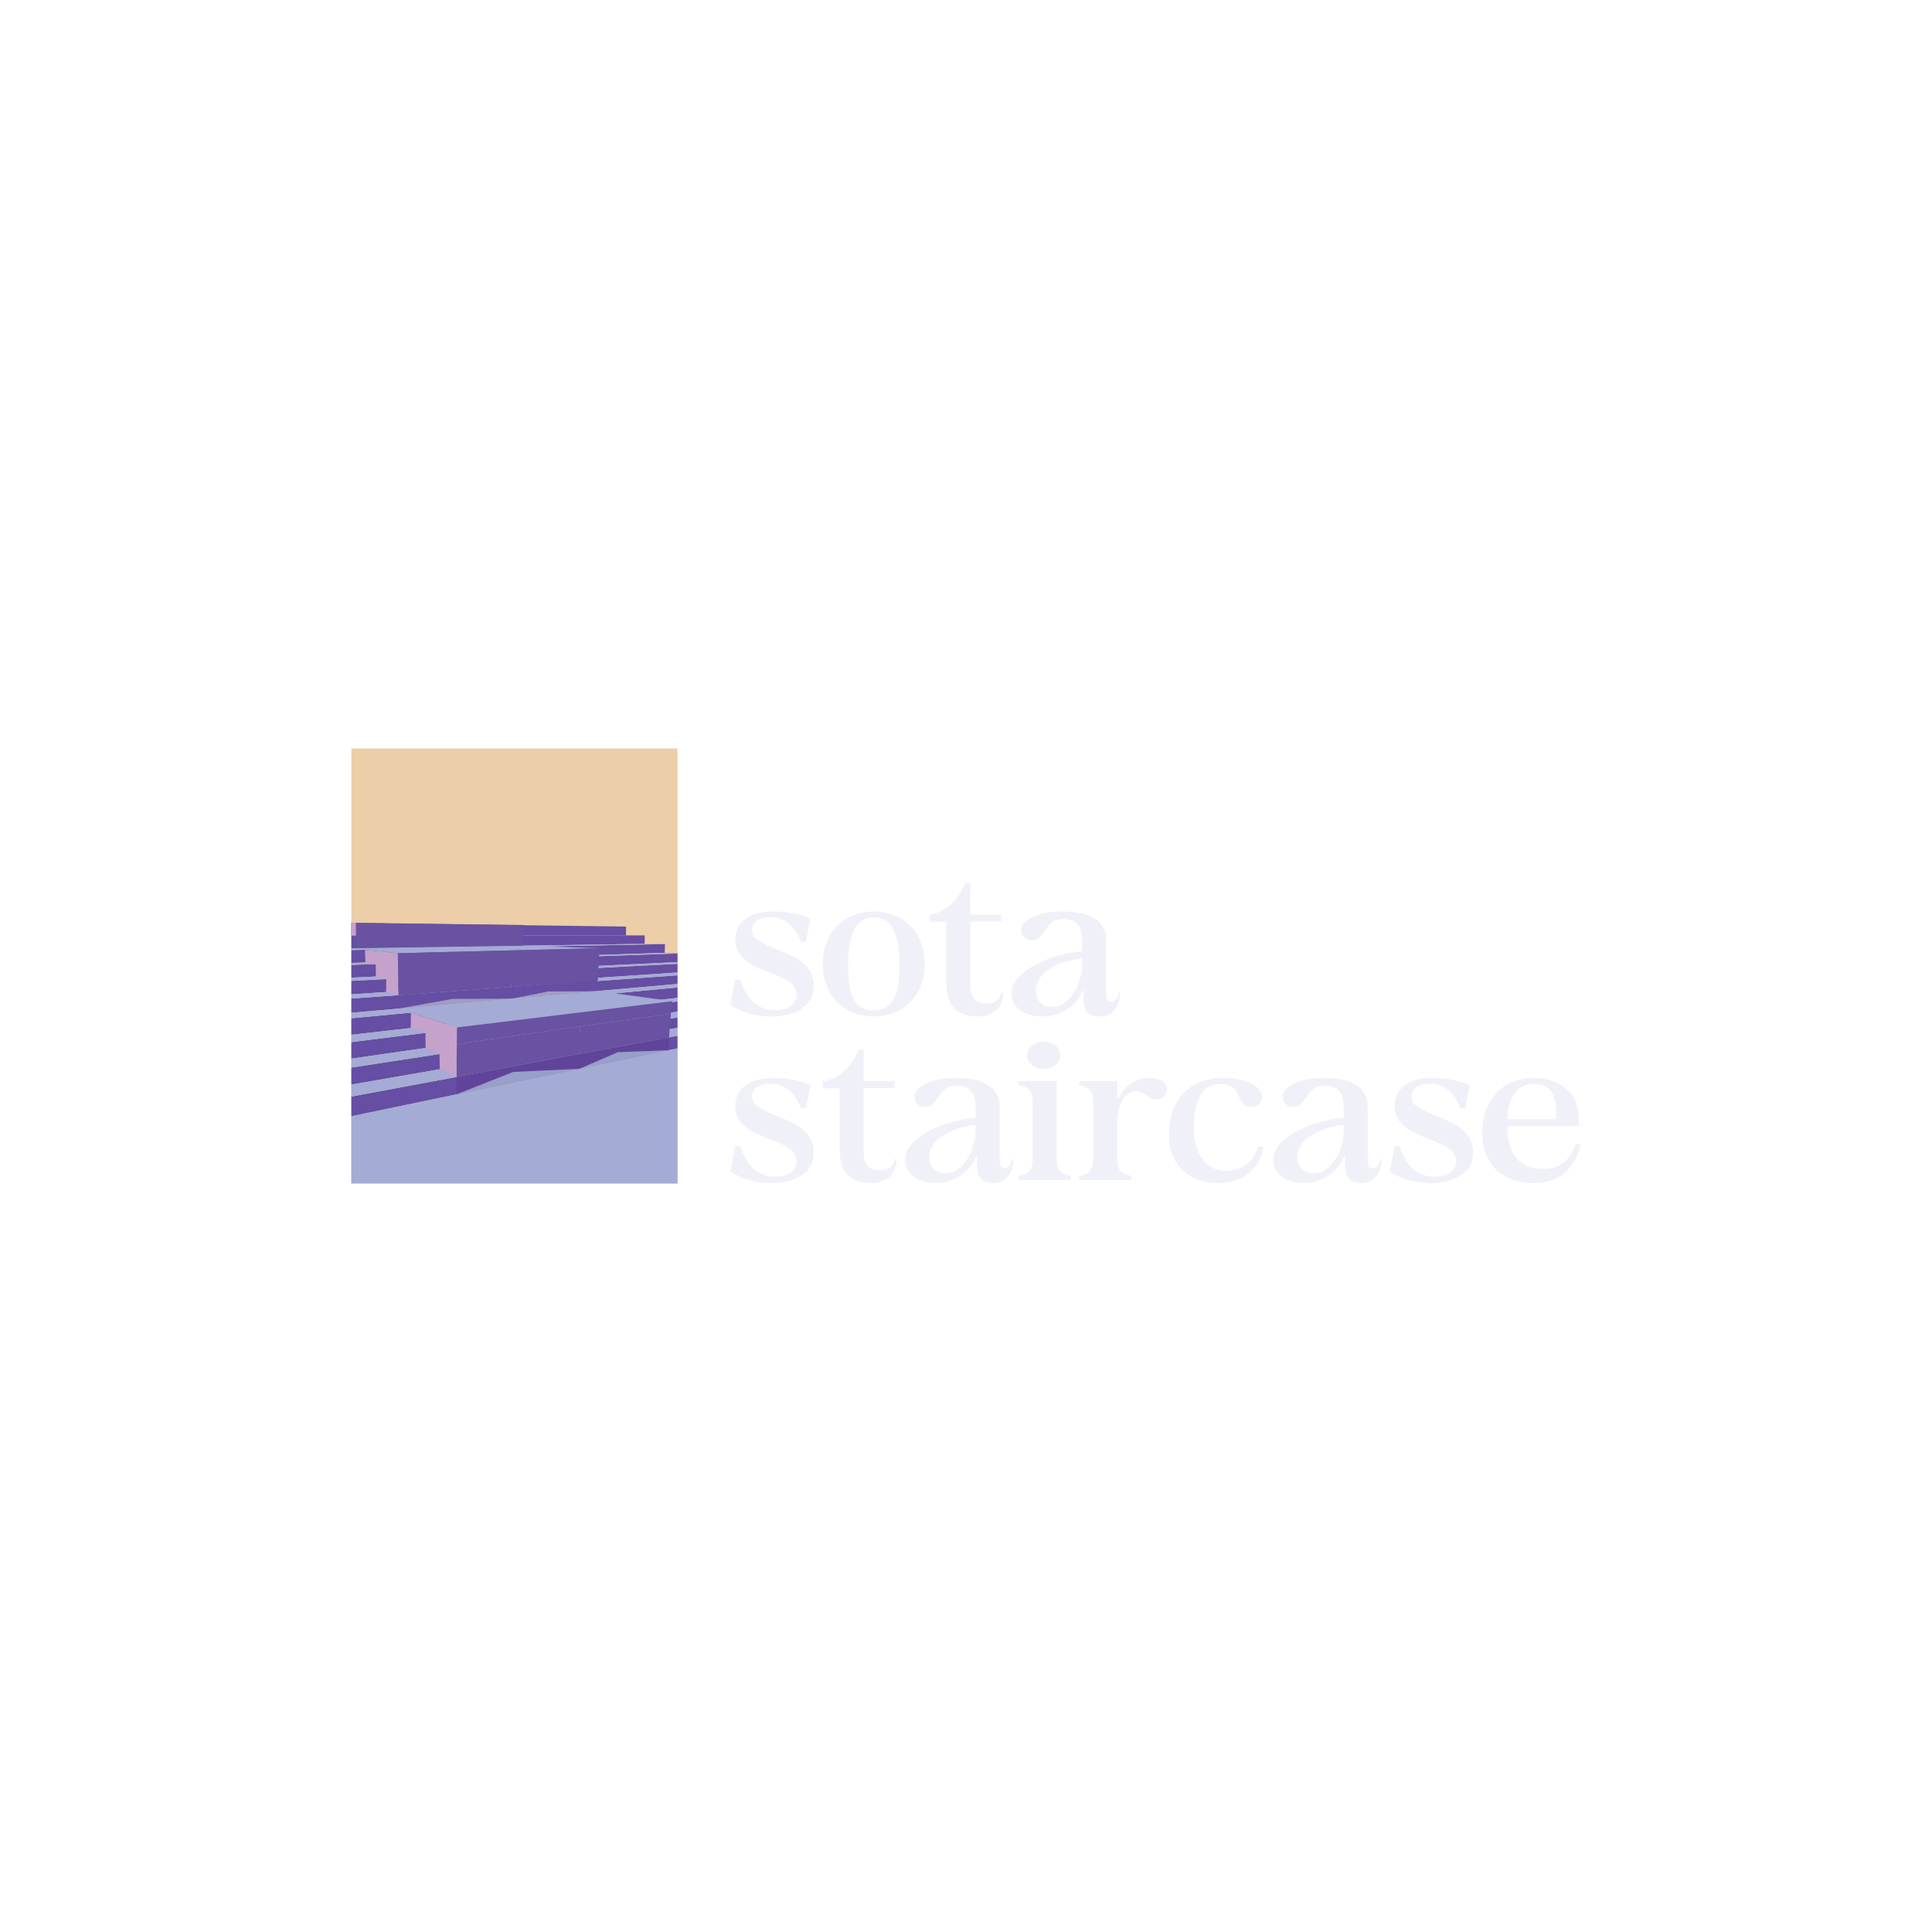
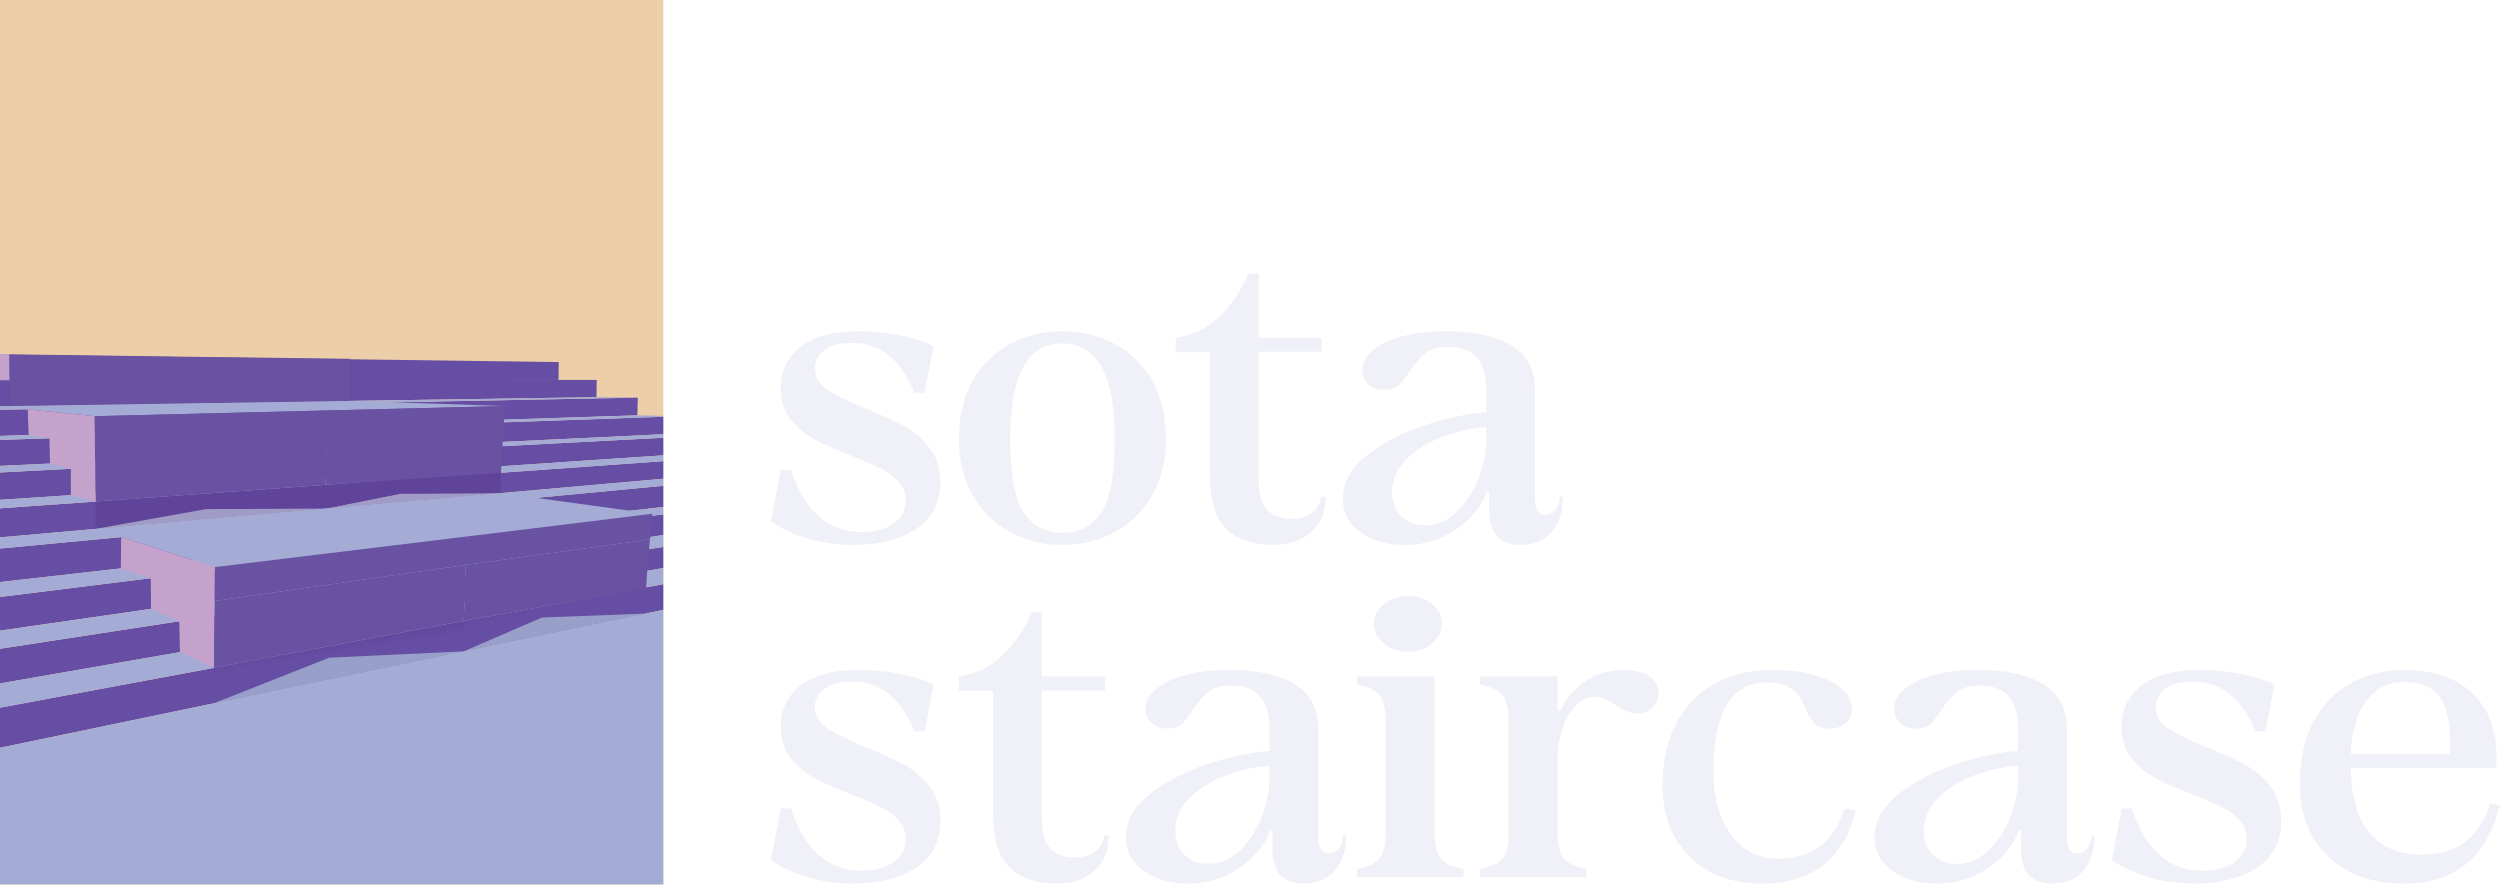
- <svg xmlns="http://www.w3.org/2000/svg" viewBox="0 0 2048 2048">
+ <svg xmlns="http://www.w3.org/2000/svg" viewBox="0 0 1303.14 461">
  <defs>
-     <style>.cls-1{fill:#6952a1;}.cls-1,.cls-2,.cls-3,.cls-4,.cls-5,.cls-6,.cls-7,.cls-8,.cls-9,.cls-10,.cls-11,.cls-12,.cls-13{stroke-width:0px;}.cls-2{fill:url(#linear-gradient);}.cls-3{fill:#eccea8;}.cls-4{fill:#989fc9;}.cls-14{clip-path:url(#clippath-2);}.cls-15{isolation:isolate;}.cls-5{fill:#a4abd5;}.cls-6{fill:#f0f1f8;}.cls-7{fill:none;}.cls-16{clip-path:url(#clippath-1);}.cls-17{clip-path:url(#clippath-4);}.cls-8{fill:url(#linear-gradient-2);}.cls-9{fill:url(#linear-gradient-3);}.cls-18{clip-path:url(#clippath);}.cls-10{fill:#654ea3;}.cls-19{mix-blend-mode:luminosity;}.cls-20{clip-path:url(#clippath-3);}.cls-11{fill:#a09cc5;}.cls-12{fill:#c5a2cc;}.cls-21{clip-path:url(#clippath-5);}.cls-13{fill:url(#linear-gradient-4);}</style>
+     <style>.cls-1{fill:#6952a1;}.cls-1,.cls-2,.cls-3,.cls-4,.cls-5,.cls-6,.cls-7,.cls-8,.cls-9,.cls-10,.cls-11,.cls-12,.cls-13,.cls-14,.cls-15{stroke-width:0px;}.cls-2{fill:url(#linear-gradient);}.cls-3{fill:#eccea8;}.cls-4{fill:#989fc9;}.cls-16{clip-path:url(#clippath-2);}.cls-17{isolation:isolate;}.cls-18{clip-path:url(#clippath-6);}.cls-5{fill:#a4abd5;}.cls-6{fill:#f0f1f8;}.cls-7{fill:none;}.cls-8,.cls-19{fill:#7f47dd;}.cls-20{clip-path:url(#clippath-1);}.cls-21{clip-path:url(#clippath-4);}.cls-9{fill:url(#linear-gradient-2);}.cls-10{fill:url(#linear-gradient-3);}.cls-22{clip-path:url(#clippath);}.cls-11{fill:#654ea3;}.cls-23{mix-blend-mode:luminosity;}.cls-24{clip-path:url(#clippath-3);}.cls-12{fill:#a09cc5;}.cls-13{fill:#a4abd5;}.cls-14{fill:#c5a2cc;}.cls-25{clip-path:url(#clippath-5);}.cls-15{fill:url(#linear-gradient-4);}</style>
    <clipPath id="clippath">
-       <rect class="cls-7" x="372.43" y="793.5" width="345.75" height="461" />
+       <rect class="cls-7" x="0" width="345.75" height="461" />
    </clipPath>
    <clipPath id="clippath-1">
-       <rect class="cls-7" x="193.65" y="747.53" width="676" height="507" />
+       <rect class="cls-7" x="-178.78" y="-45.97" width="676" height="507" />
    </clipPath>
    <clipPath id="clippath-2">
-       <polygon class="cls-7" points="541.97 1058.61 479.77 1058.89 422.26 1069.19 422.26 1054.92 542.08 1046.22 541.97 1058.61" />
+       <polygon class="cls-7" points="169.54 265.11 107.34 265.39 49.83 275.69 49.83 261.42 169.65 252.72 169.54 265.11" />
    </clipPath>
-     <linearGradient id="linear-gradient" x1="-4315.16" y1="1429.65" x2="-4314.83" y2="1429.65" gradientTransform="translate(30453.79 -89401.96) rotate(-90) scale(20.96 -20.96)" gradientUnits="userSpaceOnUse">
+     <linearGradient id="linear-gradient" x1="2661.13" y1="-278.42" x2="2661.46" y2="-278.42" gradientTransform="translate(-5727.19 56057.47) rotate(-90) scale(20.96 -20.96)" gradientUnits="userSpaceOnUse">
      <stop offset="0" stop-color="#654ea3" />
      <stop offset=".1" stop-color="#654ea3" />
      <stop offset="1" stop-color="#60449a" />
    </linearGradient>
    <clipPath id="clippath-3">
-       <polygon class="cls-7" points="614.18 1133 544 1136.33 483.86 1160.1 483.86 1141.63 614.18 1117.15 614.18 1133" />
+       <polygon class="cls-7" points="241.75 339.5 171.57 342.83 111.43 366.6 111.43 348.13 241.75 323.65 241.75 339.5" />
    </clipPath>
-     <linearGradient id="linear-gradient-2" x1="-4313.1" y1="1487.97" x2="-4312.77" y2="1487.97" gradientTransform="translate(44365.64 -125866.07) rotate(-90) scale(29.45 -29.45)" gradientUnits="userSpaceOnUse">
+     <linearGradient id="linear-gradient-2" x1="2689.57" y1="-321.82" x2="2689.9" y2="-321.82" gradientTransform="translate(-9299.98 79549.12) rotate(-90) scale(29.45 -29.45)" gradientUnits="userSpaceOnUse">
      <stop offset="0" stop-color="#654ea3" />
      <stop offset=".79" stop-color="#61469c" />
      <stop offset="1" stop-color="#60449a" />
    </linearGradient>
    <clipPath id="clippath-4">
-       <polygon class="cls-7" points="708.72 1113.33 654.96 1115.38 614.18 1133 614.18 1117.15 709.21 1100.05 708.72 1113.33" />
+       <polygon class="cls-7" points="336.29 319.83 282.53 321.88 241.75 339.5 241.75 323.65 336.78 306.55 336.29 319.83" />
    </clipPath>
-     <linearGradient id="linear-gradient-3" x1="-4317.47" y1="1509.52" x2="-4317.14" y2="1509.52" gradientTransform="translate(50377.85 -141071.79) rotate(-90) scale(32.94 -32.94)" gradientUnits="userSpaceOnUse">
+     <linearGradient id="linear-gradient-3" x1="2698.44" y1="-327.44" x2="2698.77" y2="-327.44" gradientTransform="translate(-10495.04 89203.76) rotate(-90) scale(32.94 -32.94)" gradientUnits="userSpaceOnUse">
      <stop offset="0" stop-color="#654ea3" />
      <stop offset=".65" stop-color="#62499e" />
      <stop offset="1" stop-color="#60449a" />
    </linearGradient>
    <clipPath id="clippath-5">
-       <polygon class="cls-7" points="633.4 1050.53 581.23 1050.81 541.97 1058.61 542.08 1046.22 633.57 1039 633.4 1050.53" />
+       <polygon class="cls-7" points="260.97 257.03 208.8 257.31 169.54 265.11 169.65 252.72 261.14 245.5 260.97 257.03" />
    </clipPath>
-     <linearGradient id="linear-gradient-4" x1="-4312.67" y1="1484.18" x2="-4312.34" y2="1484.18" gradientTransform="translate(42151.36 -119718) rotate(-90) scale(28 -28)" gradientUnits="userSpaceOnUse">
+     <linearGradient id="linear-gradient-4" x1="2675.43" y1="-313.03" x2="2675.76" y2="-313.03" gradientTransform="translate(-8550.98 75185.06) rotate(-90) scale(28 -28)" gradientUnits="userSpaceOnUse">
      <stop offset="0" stop-color="#654ea3" />
      <stop offset=".63" stop-color="#634ba0" />
      <stop offset="1" stop-color="#60449a" />
    </linearGradient>
+     <clipPath id="clippath-6">
+       <rect id="mask-2" class="cls-8" x="-175" y="-1325" width="1400" height="1050" transform="translate(-275 -1325) rotate(90)" />
+     </clipPath>
  </defs>
-   <g class="cls-15">
+   <g class="cls-17">
    <g id="logos">
      <g id="alternate_horizontal">
        <g id="alt_horizontal_light_on_trans">
-           <g id="text" class="cls-19">
-             <path class="cls-6" d="M793.62,1074.29c-7.3-2.16-13.74-5.13-19.34-8.89l5.09-27h5.35c7.13,21.63,19.43,32.44,36.91,32.44,6.96,0,12.51-1.5,16.67-4.5,4.16-3,6.24-7.01,6.24-12.04,0-3.77-1.23-7.01-3.69-9.73-2.46-2.72-5.52-4.99-9.16-6.8-3.65-1.81-8.78-4.04-15.4-6.7-7.81-2.93-14.17-5.72-19.09-8.37-4.92-2.65-9.12-6.14-12.6-10.46-3.48-4.32-5.22-9.7-5.22-16.12,0-9.35,3.52-16.67,10.56-21.98,7.04-5.3,16.93-7.95,29.65-7.95,7.46,0,14.8.7,22.02,2.09,7.21,1.4,13.02,3.28,17.44,5.65l-4.58,24.28h-5.34c-3.73-8.79-8.23-15.31-13.49-19.57-5.26-4.25-11.54-6.38-18.84-6.38-6.45,0-11.33,1.26-14.64,3.77s-4.96,5.65-4.96,9.42c0,4.61,2.12,8.3,6.36,11.09,4.24,2.79,10.86,6.07,19.85,9.84,8.31,3.35,15.06,6.42,20.24,9.21,5.17,2.79,9.63,6.59,13.36,11.41,3.73,4.81,5.6,10.71,5.6,17.69,0,10.88-4.24,19.08-12.73,24.59-8.49,5.51-19.26,8.27-32.33,8.27-8.65,0-16.63-1.08-23.93-3.25Z" />
-             <path class="cls-6" d="M899.12,1070.95c-8.23-4.4-14.76-10.78-19.6-19.15-4.84-8.37-7.25-18.21-7.25-29.51,0-11.86,2.42-22.01,7.25-30.46,4.84-8.44,11.37-14.83,19.6-19.15,8.23-4.32,17.26-6.49,27.11-6.49s18.88,2.17,27.11,6.49c8.23,4.33,14.76,10.71,19.6,19.15,4.84,8.44,7.25,18.6,7.25,30.46s-2.42,21.14-7.25,29.51c-4.84,8.37-11.37,14.76-19.6,19.15-8.23,4.39-17.27,6.59-27.11,6.59s-18.88-2.2-27.11-6.59ZM946.21,1061c4.84-6.83,7.25-19.81,7.25-38.93,0-12.56-1.23-22.5-3.69-29.83-2.46-7.33-5.69-12.45-9.67-15.38-3.99-2.93-8.61-4.39-13.87-4.39s-9.89,1.46-13.87,4.39c-3.99,2.93-7.21,8.06-9.67,15.38-2.46,7.33-3.69,17.27-3.69,29.83,0,19.12,2.42,32.1,7.25,38.93,4.84,6.84,11.49,10.26,19.98,10.26s15.14-3.42,19.98-10.26Z" />
-             <path class="cls-6" d="M1011.75,1069.27c-5.77-5.51-8.65-15.03-8.65-28.57v-63.63h-17.82v-7.54c8.48-1.12,15.95-4.67,22.4-10.67,6.45-6,11.62-13.61,15.53-22.82h5.34v108.84c0,12.7,5.77,19.05,17.31,19.05,4.24,0,7.8-1.12,10.69-3.35,2.88-2.23,4.33-4.95,4.33-8.16h2.54c0,7.68-2.46,13.78-7.38,18.32-4.92,4.53-11.54,6.8-19.85,6.8-10.52,0-18.67-2.76-24.43-8.27ZM1012.01,969.53h49.38v7.33h-49.38v-7.33Z" />
-             <path class="cls-6" d="M1081.62,1070.95c-6.2-4.4-9.29-10.22-9.29-17.48,0-8.79,4.54-16.6,13.62-23.44,9.08-6.83,19.94-12.17,32.58-16.01,12.64-3.84,23.71-5.76,33.22-5.76l.25,7.75c-7.98,0-16.16,1.36-24.56,4.08-8.4,2.72-15.4,6.7-21,11.93-5.6,5.23-8.4,11.27-8.4,18.11,0,5.17,1.61,9.31,4.84,12.46,3.22,3.14,7.29,4.71,12.22,4.71,6.11,0,11.54-2.23,16.29-6.7,4.75-4.46,8.53-10.08,11.33-16.85,2.8-6.77,4.28-13.5,4.45-20.2h4.07v26.58h-3.82c-1.53,4.33-4.24,8.58-8.15,12.77-3.91,4.19-8.83,7.68-14.76,10.46-5.94,2.79-12.56,4.19-19.85,4.19-9.16,0-16.84-2.2-23.04-6.59ZM1148.69,1059.54v-11.09l-1.53-10.88v-40.82c0-14.93-6.53-22.4-19.6-22.4-5.43,0-9.51,1.08-12.22,3.24-2.72,2.17-5.43,5.34-8.15,9.52-2.21,3.35-4.16,5.79-5.85,7.33-1.7,1.54-4.16,2.3-7.38,2.3-3.56,0-6.36-1.01-8.4-3.04-2.04-2.02-3.05-4.5-3.05-7.43,0-3.77,1.87-7.19,5.6-10.26,3.73-3.07,8.87-5.47,15.4-7.22,6.53-1.74,13.96-2.62,22.27-2.62,15.27,0,26.89,2.55,34.87,7.64,7.97,5.1,11.96,12.74,11.96,22.92v56.52c0,5.72,1.78,8.58,5.35,8.58,2.04,0,3.77-.84,5.22-2.51,1.44-1.67,2.16-3.98,2.16-6.91h1.78c0,7.54-1.91,13.61-5.73,18.21-3.82,4.6-9.29,6.91-16.42,6.91-10.86,0-16.29-6-16.29-18Z" />
-             <path class="cls-6" d="M793.62,1250.82c-7.3-2.16-13.74-5.13-19.34-8.9l5.09-27h5.35c7.13,21.63,19.43,32.44,36.91,32.44,6.96,0,12.51-1.5,16.67-4.5,4.16-3,6.24-7.01,6.24-12.04,0-3.77-1.23-7.01-3.69-9.73-2.46-2.72-5.52-4.99-9.16-6.8-3.65-1.81-8.78-4.05-15.4-6.7-7.81-2.93-14.17-5.72-19.09-8.37-4.92-2.65-9.12-6.14-12.6-10.47-3.48-4.32-5.22-9.7-5.22-16.12,0-9.35,3.52-16.67,10.56-21.98,7.04-5.3,16.93-7.95,29.65-7.95,7.46,0,14.8.7,22.02,2.09,7.21,1.4,13.02,3.28,17.44,5.65l-4.58,24.28h-5.34c-3.73-8.79-8.23-15.31-13.49-19.57-5.26-4.26-11.54-6.38-18.84-6.38-6.45,0-11.33,1.26-14.64,3.77-3.31,2.51-4.96,5.65-4.96,9.42,0,4.6,2.12,8.3,6.36,11.09,4.24,2.79,10.86,6.07,19.85,9.84,8.31,3.35,15.06,6.42,20.24,9.21,5.17,2.79,9.63,6.59,13.36,11.41,3.73,4.81,5.6,10.71,5.6,17.69,0,10.88-4.24,19.08-12.73,24.59-8.49,5.51-19.26,8.27-32.33,8.27-8.65,0-16.63-1.08-23.93-3.24Z" />
-             <path class="cls-6" d="M898.74,1245.8c-5.77-5.51-8.65-15.04-8.65-28.57v-63.63h-17.82v-7.54c8.48-1.12,15.95-4.67,22.4-10.68,6.45-6,11.62-13.61,15.53-22.81h5.34v108.84c0,12.7,5.77,19.05,17.31,19.05,4.24,0,7.8-1.12,10.69-3.35,2.88-2.23,4.33-4.95,4.33-8.16h2.54c0,7.68-2.46,13.78-7.38,18.31-4.92,4.53-11.54,6.8-19.85,6.8-10.52,0-18.67-2.76-24.43-8.27ZM899,1146.06h49.38v7.33h-49.38v-7.33Z" />
-             <path class="cls-6" d="M968.61,1247.47c-6.2-4.4-9.29-10.22-9.29-17.48,0-8.79,4.54-16.6,13.62-23.44,9.08-6.83,19.94-12.17,32.58-16.01,12.64-3.84,23.71-5.76,33.22-5.76l.25,7.74c-7.98,0-16.16,1.36-24.56,4.08s-15.4,6.7-21,11.93c-5.6,5.23-8.4,11.27-8.4,18.11,0,5.16,1.61,9.31,4.84,12.45,3.22,3.14,7.29,4.71,12.22,4.71,6.11,0,11.54-2.23,16.29-6.7,4.75-4.46,8.53-10.08,11.33-16.85,2.8-6.77,4.28-13.5,4.46-20.2h4.07v26.58h-3.82c-1.53,4.33-4.24,8.58-8.14,12.77-3.91,4.19-8.83,7.68-14.76,10.47-5.94,2.79-12.56,4.19-19.85,4.19-9.16,0-16.84-2.2-23.04-6.59ZM1035.68,1236.07v-11.09l-1.53-10.88v-40.82c0-14.93-6.54-22.4-19.6-22.4-5.43,0-9.5,1.08-12.22,3.24-2.72,2.16-5.43,5.34-8.14,9.52-2.21,3.35-4.16,5.79-5.85,7.33-1.7,1.54-4.16,2.3-7.38,2.3-3.56,0-6.36-1.01-8.4-3.04-2.04-2.02-3.05-4.5-3.05-7.43,0-3.77,1.87-7.18,5.6-10.26,3.73-3.07,8.87-5.47,15.4-7.22,6.53-1.74,13.96-2.62,22.27-2.62,15.27,0,26.89,2.55,34.87,7.64,7.97,5.1,11.96,12.73,11.96,22.92v56.51c0,5.72,1.78,8.58,5.34,8.58,2.04,0,3.77-.84,5.22-2.51,1.44-1.67,2.16-3.98,2.16-6.91h1.78c0,7.54-1.91,13.61-5.73,18.21-3.82,4.6-9.29,6.91-16.42,6.91-10.86,0-16.29-6-16.29-18Z" />
-             <path class="cls-6" d="M1079.71,1250.72v-4.19c5.77-1.12,9.71-3,11.84-5.65,2.12-2.65,3.18-7.33,3.18-14.02v-56.93c0-6.7-1.06-11.37-3.18-14.02-2.12-2.65-6.07-4.53-11.84-5.65v-4.19h40.47v80.79c0,6.7,1.06,11.38,3.18,14.02,2.12,2.65,6.07,4.54,11.84,5.65v4.19h-55.49ZM1093.84,1129c-3.48-2.86-5.22-6.31-5.22-10.36s1.74-7.46,5.22-10.26c3.48-2.79,7.68-4.19,12.6-4.19s9.08,1.4,12.47,4.19c3.39,2.79,5.09,6.21,5.09,10.26s-1.7,7.5-5.09,10.36c-3.4,2.86-7.55,4.29-12.47,4.29s-9.12-1.43-12.6-4.29Z" />
-             <path class="cls-6" d="M1143.85,1250.72v-4.19c5.77-1.12,9.71-3,11.84-5.65,2.12-2.65,3.18-7.33,3.18-14.02v-56.93c0-6.7-1.06-11.37-3.18-14.02-2.12-2.65-6.07-4.53-11.84-5.65v-4.19h40.47v80.79c0,6.7,1.06,11.38,3.18,14.02,2.12,2.65,6.07,4.54,11.84,5.65v4.19h-55.49ZM1178.73,1164.06h6.87c3.56-7.12,8.23-12.45,14-16.01,5.77-3.56,12.13-5.34,19.09-5.34,5.6,0,10.05,1.08,13.36,3.24,3.31,2.17,4.96,5.13,4.96,8.9,0,2.93-1.06,5.41-3.18,7.43-2.12,2.02-4.8,3.03-8.02,3.03-2.04,0-3.82-.35-5.35-1.05-1.53-.7-3.48-1.81-5.85-3.35-2.38-1.53-4.29-2.62-5.73-3.24-1.44-.63-3.1-.94-4.96-.94-4.58,0-8.7,2.41-12.34,7.22-3.65,4.81-6.07,12.04-7.25,21.66h-5.6v-21.56Z" />
-             <path class="cls-6" d="M1264.88,1248.42c-7.72-3.77-13.96-9.49-18.71-17.16-4.75-7.67-7.13-17.09-7.13-28.26,0-12.7,2.42-23.58,7.25-32.65,4.84-9.07,11.54-15.94,20.11-20.62,8.57-4.67,18.45-7.01,29.65-7.01,8.82,0,16.37.94,22.65,2.83,6.28,1.88,11.03,4.36,14.25,7.43,3.22,3.07,4.84,6.35,4.84,9.84,0,3.07-1.06,5.58-3.18,7.54-2.12,1.96-4.88,2.93-8.27,2.93-3.56,0-6.15-.8-7.76-2.41-1.61-1.6-3.27-4.22-4.96-7.85-1.19-2.93-2.42-5.34-3.69-7.22-1.27-1.88-3.23-3.45-5.85-4.71-2.63-1.26-6.15-1.88-10.56-1.88-18.67,0-28,15.63-28,46.89,0,13.26,3.05,24.07,9.16,32.44,6.11,8.37,14.59,12.56,25.45,12.56,7.64,0,14.42-2.06,20.36-6.17,5.94-4.11,10.44-10.78,13.49-19.99l5.6,1.05c-2.54,11.72-7.89,21-16.04,27.84-8.15,6.84-19.18,10.26-33.09,10.26-9.33,0-17.86-1.88-25.58-5.65Z" />
-             <path class="cls-6" d="M1358.81,1247.47c-6.2-4.4-9.29-10.22-9.29-17.48,0-8.79,4.54-16.6,13.62-23.44,9.08-6.83,19.94-12.17,32.58-16.01,12.64-3.84,23.71-5.76,33.22-5.76l.25,7.74c-7.98,0-16.16,1.36-24.56,4.08-8.4,2.72-15.4,6.7-21,11.93-5.6,5.23-8.4,11.27-8.4,18.11,0,5.16,1.61,9.31,4.84,12.45,3.22,3.14,7.29,4.71,12.22,4.71,6.11,0,11.54-2.23,16.29-6.7,4.75-4.46,8.53-10.08,11.33-16.85,2.8-6.77,4.28-13.5,4.45-20.2h4.07v26.58h-3.82c-1.53,4.33-4.24,8.58-8.15,12.77-3.91,4.19-8.83,7.68-14.76,10.47-5.94,2.79-12.56,4.19-19.85,4.19-9.16,0-16.84-2.2-23.04-6.59ZM1425.88,1236.07v-11.09l-1.53-10.88v-40.82c0-14.93-6.53-22.4-19.6-22.4-5.43,0-9.51,1.08-12.22,3.24-2.72,2.16-5.43,5.34-8.15,9.52-2.21,3.35-4.16,5.79-5.85,7.33-1.7,1.54-4.16,2.3-7.38,2.3-3.56,0-6.36-1.01-8.4-3.04-2.04-2.02-3.05-4.5-3.05-7.43,0-3.77,1.87-7.18,5.6-10.26,3.73-3.07,8.87-5.47,15.4-7.22,6.53-1.74,13.96-2.62,22.27-2.62,15.27,0,26.89,2.55,34.87,7.64,7.97,5.1,11.96,12.73,11.96,22.92v56.51c0,5.72,1.78,8.58,5.34,8.58,2.04,0,3.77-.84,5.22-2.51,1.44-1.67,2.16-3.98,2.16-6.91h1.78c0,7.54-1.91,13.61-5.73,18.21s-9.29,6.91-16.42,6.91c-10.86,0-16.29-6-16.29-18Z" />
-             <path class="cls-6" d="M1492.56,1250.82c-7.3-2.16-13.75-5.13-19.34-8.9l5.09-27h5.35c7.13,21.63,19.43,32.44,36.91,32.44,6.96,0,12.51-1.5,16.67-4.5,4.16-3,6.24-7.01,6.24-12.04,0-3.77-1.23-7.01-3.69-9.73-2.46-2.72-5.52-4.99-9.16-6.8-3.65-1.81-8.78-4.05-15.4-6.7-7.81-2.93-14.17-5.72-19.09-8.37-4.92-2.65-9.12-6.14-12.6-10.47-3.48-4.32-5.22-9.7-5.22-16.12,0-9.35,3.52-16.67,10.56-21.98,7.04-5.3,16.93-7.95,29.65-7.95,7.46,0,14.8.7,22.02,2.09,7.21,1.4,13.02,3.28,17.44,5.65l-4.58,24.28h-5.35c-3.73-8.79-8.23-15.31-13.49-19.57-5.26-4.26-11.54-6.38-18.83-6.38-6.45,0-11.33,1.26-14.64,3.77-3.31,2.51-4.96,5.65-4.96,9.42,0,4.6,2.12,8.3,6.36,11.09,4.24,2.79,10.86,6.07,19.85,9.84,8.31,3.35,15.06,6.42,20.24,9.21,5.17,2.79,9.63,6.59,13.36,11.41,3.73,4.81,5.6,10.71,5.6,17.69,0,10.88-4.24,19.08-12.73,24.59-8.49,5.51-19.26,8.27-32.33,8.27-8.65,0-16.63-1.08-23.93-3.24Z" />
-             <path class="cls-6" d="M1597.17,1247.89c-8.15-4.11-14.51-10.12-19.09-18-4.58-7.88-6.87-17.2-6.87-27.94,0-12.84,2.46-23.72,7.38-32.65,4.92-8.93,11.49-15.59,19.73-19.99,8.23-4.4,17.18-6.59,26.85-6.59,16.29,0,28.72,4.47,37.29,13.4,8.57,8.93,12.26,21.49,11.07,37.68h-84v-7.33h65.92l-6.36,4.19c.85-10.47.51-18.73-1.02-24.8-1.53-6.07-4.16-10.39-7.89-12.98-3.73-2.58-8.74-3.87-15.02-3.87-8.15,0-14.76,3.53-19.85,10.57-5.09,7.05-7.64,17.62-7.64,31.71,0,15.91,3.14,27.84,9.42,35.79,6.28,7.95,15.53,11.93,27.74,11.93,18.16,0,30.04-8.86,35.63-26.58l5.09.84c-3.56,13.81-9.5,24.07-17.82,30.77-8.32,6.7-19.18,10.05-32.58,10.05-10.52,0-19.85-2.06-28-6.17Z" />
+           <g id="text" class="cls-23">
+             <path class="cls-6" d="M421.19,280.79c-7.3-2.16-13.74-5.13-19.34-8.89l5.09-27h5.35c7.13,21.63,19.43,32.44,36.91,32.44,6.96,0,12.51-1.5,16.67-4.5,4.16-3,6.24-7.01,6.24-12.04,0-3.77-1.23-7.01-3.69-9.73-2.46-2.72-5.52-4.99-9.16-6.8-3.65-1.81-8.78-4.04-15.4-6.7-7.81-2.93-14.17-5.72-19.09-8.37-4.92-2.65-9.12-6.14-12.6-10.46-3.48-4.32-5.22-9.7-5.22-16.12,0-9.35,3.52-16.67,10.56-21.98,7.04-5.3,16.93-7.95,29.65-7.95,7.46,0,14.8.7,22.02,2.09,7.21,1.4,13.02,3.28,17.44,5.65l-4.58,24.28h-5.34c-3.73-8.79-8.23-15.31-13.49-19.57-5.26-4.25-11.54-6.38-18.84-6.38-6.45,0-11.33,1.26-14.64,3.77s-4.96,5.65-4.96,9.42c0,4.61,2.12,8.3,6.36,11.09,4.24,2.79,10.86,6.07,19.85,9.84,8.31,3.35,15.06,6.42,20.24,9.21,5.17,2.79,9.63,6.59,13.36,11.41,3.73,4.81,5.6,10.71,5.6,17.69,0,10.88-4.24,19.08-12.73,24.59-8.49,5.51-19.26,8.27-32.33,8.27-8.65,0-16.63-1.08-23.93-3.25Z" />
+             <path class="cls-6" d="M526.69,277.45c-8.23-4.4-14.76-10.78-19.6-19.15-4.84-8.37-7.25-18.21-7.25-29.51,0-11.86,2.42-22.01,7.25-30.46,4.84-8.44,11.37-14.83,19.6-19.15,8.23-4.32,17.26-6.49,27.11-6.49s18.88,2.17,27.11,6.49c8.23,4.33,14.76,10.71,19.6,19.15,4.84,8.44,7.25,18.6,7.25,30.46s-2.42,21.14-7.25,29.51c-4.84,8.37-11.37,14.76-19.6,19.15-8.23,4.39-17.27,6.59-27.11,6.59s-18.88-2.2-27.11-6.59ZM573.78,267.5c4.84-6.83,7.25-19.81,7.25-38.93,0-12.56-1.23-22.5-3.69-29.83-2.46-7.33-5.69-12.45-9.67-15.38-3.99-2.93-8.61-4.39-13.87-4.39s-9.89,1.46-13.87,4.39c-3.99,2.93-7.21,8.06-9.67,15.38-2.46,7.33-3.69,17.27-3.69,29.83,0,19.12,2.42,32.1,7.25,38.93,4.84,6.84,11.49,10.26,19.98,10.26s15.14-3.42,19.98-10.26Z" />
+             <path class="cls-6" d="M639.32,275.77c-5.77-5.51-8.65-15.03-8.65-28.57v-63.63h-17.82v-7.54c8.48-1.12,15.95-4.67,22.4-10.67,6.45-6,11.62-13.61,15.53-22.82h5.34v108.84c0,12.7,5.77,19.05,17.31,19.05,4.24,0,7.8-1.12,10.69-3.35,2.88-2.23,4.33-4.95,4.33-8.16h2.54c0,7.68-2.46,13.78-7.38,18.32-4.92,4.53-11.54,6.8-19.85,6.8-10.52,0-18.67-2.76-24.43-8.27ZM639.58,176.03h49.38v7.33h-49.38v-7.33Z" />
+             <path class="cls-6" d="M709.19,277.45c-6.2-4.4-9.29-10.22-9.29-17.48,0-8.79,4.54-16.6,13.62-23.44,9.08-6.83,19.94-12.17,32.58-16.01,12.64-3.84,23.71-5.76,33.22-5.76l.25,7.75c-7.98,0-16.16,1.36-24.56,4.08-8.4,2.72-15.4,6.7-21,11.93-5.6,5.23-8.4,11.27-8.4,18.11,0,5.17,1.61,9.31,4.84,12.46,3.22,3.14,7.29,4.71,12.22,4.71,6.11,0,11.54-2.23,16.29-6.7,4.75-4.46,8.53-10.08,11.33-16.85,2.8-6.77,4.28-13.5,4.45-20.2h4.07v26.58h-3.82c-1.53,4.33-4.24,8.58-8.15,12.77-3.91,4.19-8.83,7.68-14.76,10.46-5.94,2.79-12.56,4.19-19.85,4.19-9.16,0-16.84-2.2-23.04-6.59ZM776.26,266.04v-11.09l-1.53-10.88v-40.82c0-14.93-6.53-22.4-19.6-22.4-5.43,0-9.51,1.08-12.22,3.24-2.72,2.17-5.43,5.34-8.15,9.52-2.21,3.35-4.16,5.79-5.85,7.33-1.7,1.54-4.16,2.3-7.38,2.3-3.56,0-6.36-1.01-8.4-3.04-2.04-2.02-3.05-4.5-3.05-7.43,0-3.77,1.87-7.19,5.6-10.26,3.73-3.07,8.87-5.47,15.4-7.22,6.53-1.74,13.96-2.62,22.27-2.62,15.27,0,26.89,2.55,34.87,7.64,7.97,5.1,11.96,12.74,11.96,22.92v56.52c0,5.72,1.78,8.58,5.35,8.58,2.04,0,3.77-.84,5.22-2.51,1.44-1.67,2.16-3.98,2.16-6.91h1.78c0,7.54-1.91,13.61-5.73,18.21-3.82,4.6-9.29,6.91-16.42,6.91-10.86,0-16.29-6-16.29-18Z" />
+             <path class="cls-6" d="M421.19,457.32c-7.3-2.16-13.74-5.13-19.34-8.9l5.09-27h5.35c7.13,21.63,19.43,32.44,36.91,32.44,6.96,0,12.51-1.5,16.67-4.5,4.16-3,6.24-7.01,6.24-12.04,0-3.77-1.23-7.01-3.69-9.73-2.46-2.72-5.52-4.99-9.16-6.8-3.65-1.81-8.78-4.05-15.4-6.7-7.81-2.93-14.17-5.72-19.09-8.37-4.92-2.65-9.12-6.14-12.6-10.47-3.48-4.32-5.22-9.7-5.22-16.12,0-9.35,3.52-16.67,10.56-21.98,7.04-5.3,16.93-7.95,29.65-7.95,7.46,0,14.8.7,22.02,2.09,7.21,1.4,13.02,3.28,17.44,5.65l-4.58,24.28h-5.34c-3.73-8.79-8.23-15.31-13.49-19.57-5.26-4.26-11.54-6.38-18.84-6.38-6.45,0-11.33,1.26-14.64,3.77-3.31,2.51-4.96,5.65-4.96,9.42,0,4.6,2.12,8.3,6.36,11.09,4.24,2.79,10.86,6.07,19.85,9.84,8.31,3.35,15.06,6.42,20.24,9.21,5.17,2.79,9.63,6.59,13.36,11.41,3.73,4.81,5.6,10.71,5.6,17.69,0,10.88-4.24,19.08-12.73,24.59-8.49,5.51-19.26,8.27-32.33,8.27-8.65,0-16.63-1.08-23.93-3.24Z" />
+             <path class="cls-6" d="M526.31,452.3c-5.77-5.51-8.65-15.04-8.65-28.57v-63.63h-17.82v-7.54c8.48-1.12,15.95-4.67,22.4-10.68,6.45-6,11.62-13.61,15.53-22.81h5.34v108.84c0,12.7,5.77,19.05,17.31,19.05,4.24,0,7.8-1.12,10.69-3.35,2.88-2.23,4.33-4.95,4.33-8.16h2.54c0,7.68-2.46,13.78-7.38,18.31-4.92,4.53-11.54,6.8-19.85,6.8-10.52,0-18.67-2.76-24.43-8.27ZM526.57,352.56h49.38v7.33h-49.38v-7.33Z" />
+             <path class="cls-6" d="M596.18,453.97c-6.2-4.4-9.29-10.22-9.29-17.48,0-8.79,4.54-16.6,13.62-23.44,9.08-6.83,19.94-12.17,32.58-16.01,12.64-3.84,23.71-5.76,33.22-5.76l.25,7.74c-7.98,0-16.16,1.36-24.56,4.08s-15.4,6.7-21,11.93c-5.6,5.23-8.4,11.27-8.4,18.11,0,5.16,1.61,9.31,4.84,12.45,3.22,3.14,7.29,4.71,12.22,4.71,6.11,0,11.54-2.23,16.29-6.7,4.75-4.46,8.53-10.08,11.33-16.85,2.8-6.77,4.28-13.5,4.46-20.2h4.07v26.58h-3.82c-1.53,4.33-4.24,8.58-8.14,12.77-3.91,4.19-8.83,7.68-14.76,10.47-5.94,2.79-12.56,4.19-19.85,4.19-9.16,0-16.84-2.2-23.04-6.59ZM663.25,442.57v-11.09l-1.53-10.88v-40.82c0-14.93-6.54-22.4-19.6-22.4-5.43,0-9.5,1.08-12.22,3.24-2.72,2.16-5.43,5.34-8.14,9.52-2.21,3.35-4.16,5.79-5.85,7.33-1.7,1.54-4.16,2.3-7.38,2.3-3.56,0-6.36-1.01-8.4-3.04-2.04-2.02-3.05-4.5-3.05-7.43,0-3.77,1.87-7.18,5.6-10.26,3.73-3.07,8.87-5.47,15.4-7.22,6.53-1.74,13.96-2.62,22.27-2.62,15.27,0,26.89,2.55,34.87,7.64,7.97,5.1,11.96,12.73,11.96,22.92v56.51c0,5.72,1.78,8.58,5.34,8.58,2.04,0,3.77-.84,5.22-2.51,1.44-1.67,2.16-3.98,2.16-6.91h1.78c0,7.54-1.91,13.61-5.73,18.21-3.82,4.6-9.29,6.91-16.42,6.91-10.86,0-16.29-6-16.29-18Z" />
+             <path class="cls-6" d="M707.28,457.22v-4.19c5.77-1.12,9.71-3,11.84-5.65,2.12-2.65,3.18-7.33,3.18-14.02v-56.93c0-6.7-1.06-11.37-3.18-14.02-2.12-2.65-6.07-4.53-11.84-5.65v-4.19h40.47v80.79c0,6.7,1.06,11.38,3.18,14.02,2.12,2.65,6.07,4.54,11.84,5.65v4.19h-55.49ZM721.41,335.5c-3.48-2.86-5.22-6.31-5.22-10.36s1.74-7.46,5.22-10.26c3.48-2.79,7.68-4.19,12.6-4.19s9.08,1.4,12.47,4.19c3.39,2.79,5.09,6.21,5.09,10.26s-1.7,7.5-5.09,10.36c-3.4,2.86-7.55,4.29-12.47,4.29s-9.12-1.43-12.6-4.29Z" />
+             <path class="cls-6" d="M771.42,457.22v-4.19c5.77-1.12,9.71-3,11.84-5.65,2.12-2.65,3.18-7.33,3.18-14.02v-56.93c0-6.7-1.06-11.37-3.18-14.02-2.12-2.65-6.07-4.53-11.84-5.65v-4.19h40.47v80.79c0,6.7,1.06,11.38,3.18,14.02,2.12,2.65,6.07,4.54,11.84,5.65v4.19h-55.49ZM806.29,370.56h6.87c3.56-7.12,8.23-12.45,14-16.01,5.77-3.56,12.13-5.34,19.09-5.34,5.6,0,10.05,1.08,13.36,3.24,3.31,2.17,4.96,5.13,4.96,8.9,0,2.93-1.06,5.41-3.18,7.43-2.12,2.02-4.8,3.03-8.02,3.03-2.04,0-3.82-.35-5.35-1.05-1.53-.7-3.48-1.81-5.85-3.35-2.38-1.53-4.29-2.62-5.73-3.24-1.44-.63-3.1-.94-4.96-.94-4.58,0-8.7,2.41-12.34,7.22-3.65,4.81-6.07,12.04-7.25,21.66h-5.6v-21.56Z" />
+             <path class="cls-6" d="M892.45,454.92c-7.72-3.77-13.96-9.49-18.71-17.16-4.75-7.67-7.13-17.09-7.13-28.26,0-12.7,2.42-23.58,7.25-32.65,4.84-9.07,11.54-15.94,20.11-20.62,8.57-4.67,18.45-7.01,29.65-7.01,8.82,0,16.37.94,22.65,2.83,6.28,1.88,11.03,4.36,14.25,7.43,3.22,3.07,4.84,6.35,4.84,9.84,0,3.07-1.06,5.58-3.18,7.54-2.12,1.96-4.88,2.93-8.27,2.93-3.56,0-6.15-.8-7.76-2.41-1.61-1.6-3.27-4.22-4.96-7.85-1.19-2.93-2.42-5.34-3.69-7.22-1.27-1.88-3.23-3.45-5.85-4.71-2.63-1.26-6.15-1.88-10.56-1.88-18.67,0-28,15.63-28,46.89,0,13.26,3.05,24.07,9.16,32.44,6.11,8.37,14.59,12.56,25.45,12.56,7.64,0,14.42-2.06,20.36-6.17,5.94-4.11,10.44-10.78,13.49-19.99l5.6,1.05c-2.54,11.72-7.89,21-16.04,27.84-8.15,6.84-19.18,10.26-33.09,10.26-9.33,0-17.86-1.88-25.58-5.65Z" />
+             <path class="cls-6" d="M986.38,453.97c-6.2-4.4-9.29-10.22-9.29-17.48,0-8.79,4.54-16.6,13.62-23.44,9.08-6.83,19.94-12.17,32.58-16.01,12.64-3.84,23.71-5.76,33.22-5.76l.25,7.74c-7.98,0-16.16,1.36-24.56,4.08-8.4,2.72-15.4,6.7-21,11.93-5.6,5.23-8.4,11.27-8.4,18.11,0,5.16,1.61,9.31,4.84,12.45,3.22,3.14,7.29,4.71,12.22,4.71,6.11,0,11.54-2.23,16.29-6.7,4.75-4.46,8.53-10.08,11.33-16.85,2.8-6.77,4.28-13.5,4.45-20.2h4.07v26.58h-3.82c-1.53,4.33-4.24,8.58-8.15,12.77-3.91,4.19-8.83,7.68-14.76,10.47-5.94,2.79-12.56,4.19-19.85,4.19-9.16,0-16.84-2.2-23.04-6.59ZM1053.44,442.57v-11.09l-1.53-10.88v-40.82c0-14.93-6.53-22.4-19.6-22.4-5.43,0-9.51,1.08-12.22,3.24-2.72,2.16-5.43,5.34-8.15,9.52-2.21,3.35-4.16,5.79-5.85,7.33-1.7,1.54-4.16,2.3-7.38,2.3-3.56,0-6.36-1.01-8.4-3.04-2.04-2.02-3.05-4.5-3.05-7.43,0-3.77,1.87-7.18,5.6-10.26,3.73-3.07,8.87-5.47,15.4-7.22,6.53-1.74,13.96-2.62,22.27-2.62,15.27,0,26.89,2.55,34.87,7.64,7.97,5.1,11.96,12.73,11.96,22.92v56.51c0,5.72,1.78,8.58,5.34,8.58,2.04,0,3.77-.84,5.22-2.51,1.44-1.67,2.16-3.98,2.16-6.91h1.78c0,7.54-1.91,13.61-5.73,18.21s-9.29,6.91-16.42,6.91c-10.86,0-16.29-6-16.29-18Z" />
+             <path class="cls-6" d="M1120.13,457.32c-7.3-2.16-13.75-5.13-19.34-8.9l5.09-27h5.35c7.13,21.63,19.43,32.44,36.91,32.44,6.96,0,12.51-1.5,16.67-4.5,4.16-3,6.24-7.01,6.24-12.04,0-3.77-1.23-7.01-3.69-9.73-2.46-2.72-5.52-4.99-9.16-6.8-3.65-1.81-8.78-4.05-15.4-6.7-7.81-2.93-14.17-5.72-19.09-8.37-4.92-2.65-9.12-6.14-12.6-10.47-3.48-4.32-5.22-9.7-5.22-16.12,0-9.35,3.52-16.67,10.56-21.98,7.04-5.3,16.93-7.95,29.65-7.95,7.46,0,14.8.7,22.02,2.09,7.21,1.4,13.02,3.28,17.44,5.65l-4.58,24.28h-5.35c-3.73-8.79-8.23-15.31-13.49-19.57-5.26-4.26-11.54-6.38-18.83-6.38-6.45,0-11.33,1.26-14.64,3.77-3.31,2.51-4.96,5.65-4.96,9.42,0,4.6,2.12,8.3,6.36,11.09,4.24,2.79,10.86,6.07,19.85,9.84,8.31,3.35,15.06,6.42,20.24,9.21,5.17,2.79,9.63,6.59,13.36,11.41,3.73,4.81,5.6,10.71,5.6,17.69,0,10.88-4.24,19.08-12.73,24.59-8.49,5.51-19.26,8.27-32.33,8.27-8.65,0-16.63-1.08-23.93-3.24Z" />
+             <path class="cls-6" d="M1224.74,454.39c-8.15-4.11-14.51-10.12-19.09-18-4.58-7.88-6.87-17.2-6.87-27.94,0-12.84,2.46-23.72,7.38-32.65,4.92-8.93,11.49-15.59,19.73-19.99,8.23-4.4,17.18-6.59,26.85-6.59,16.29,0,28.72,4.47,37.29,13.4,8.57,8.93,12.26,21.49,11.07,37.68h-84v-7.33h65.92l-6.36,4.19c.85-10.47.51-18.73-1.02-24.8-1.53-6.07-4.16-10.39-7.89-12.98-3.73-2.58-8.74-3.87-15.02-3.87-8.15,0-14.76,3.53-19.85,10.57-5.09,7.05-7.64,17.62-7.64,31.71,0,15.91,3.14,27.84,9.42,35.79,6.28,7.95,15.53,11.93,27.74,11.93,18.16,0,30.04-8.86,35.63-26.58l5.09.84c-3.56,13.81-9.5,24.07-17.82,30.77-8.32,6.7-19.18,10.05-32.58,10.05-10.52,0-19.85-2.06-28-6.17Z" />
          </g>
          <g id="logo">
-             <g class="cls-18">
-               <g class="cls-16">
-                 <rect class="cls-3" x="193.65" y="747.53" width="676" height="507" />
-                 <polygon class="cls-10" points="193.65 1195.68 193.65 1220.46 866.89 1080.44 867.46 1070.19 193.65 1195.68" />
-                 <polygon class="cls-10" points="193.65 1159.13 193.65 1180.83 842.04 1068.02 842.45 1059.5 193.65 1159.13" />
-                 <polygon class="cls-10" points="193.65 1126.94 193.65 1147.96 817.49 1058.1 817.5 1049.23 193.65 1126.94" />
-                 <polygon class="cls-10" points="193.65 1096.33 193.65 1117.14 793.81 1049.19 794.14 1039.54 193.65 1096.33" />
-                 <polygon class="cls-10" points="193.65 1071.18 193.65 1089.4 770.48 1038.42 770.89 1030.14 193.65 1071.18" />
-                 <polygon class="cls-10" points="193.65 1049.15 193.65 1066.03 747.55 1028.88 747.85 1020.11 193.65 1049.15" />
-                 <polygon class="cls-10" points="193.65 1029.1 193.65 1044.9 725.82 1019.47 726.03 1010.44 193.65 1029.1" />
-                 <polygon class="cls-10" points="193.65 1010.47 193.65 1026.51 704.65 1009.99 704.89 1000.76 193.65 1010.47" />
-                 <polygon class="cls-10" points="193.65 991.72 193.65 1007.89 683.35 1000.53 683.48 991.54 193.65 991.72" />
-                 <polygon class="cls-10" points="193.65 991.72 663.56 991.55 663.67 982.24 193.65 975.95 193.65 991.72" />
-                 <polygon class="cls-5" points="193.65 1180.83 193.65 1195.68 867.46 1070.19 842.04 1068.02 193.65 1180.83" />
-                 <polygon class="cls-5" points="193.65 1147.96 193.65 1159.13 842.45 1059.5 817.5 1058.1 193.65 1147.96" />
-                 <polygon class="cls-5" points="193.65 1117.14 193.65 1126.94 817.5 1049.23 793.81 1049.19 193.65 1117.14" />
-                 <polygon class="cls-5" points="193.65 1089.4 193.65 1096.33 794.14 1039.54 770.48 1038.42 193.65 1089.4" />
-                 <polygon class="cls-5" points="193.65 1066.03 193.65 1071.18 770.89 1030.14 747.55 1028.88 193.65 1066.03" />
-                 <polygon class="cls-5" points="193.65 1044.9 193.65 1049.15 747.85 1020.11 725.82 1019.47 193.65 1044.9" />
-                 <polygon class="cls-5" points="193.65 1026.51 193.65 1029.1 726.03 1010.44 704.65 1009.99 193.65 1026.51" />
-                 <polygon class="cls-5" points="193.65 1220.46 193.65 1254.53 869.65 1254.53 869.65 1079.86 193.65 1220.46" />
-                 <polygon class="cls-5" points="193.65 1007.89 193.65 1010.47 704.89 1000.76 683.34 1000.53 193.65 1007.89" />
-                 <g class="cls-14">
-                   <rect class="cls-2" x="421.47" y="1040.88" width="121.4" height="33.65" transform="translate(-93.15 47.64) rotate(-5.16)" />
+             <g class="cls-22">
+               <g class="cls-20">
+                 <rect class="cls-3" x="-178.78" y="-45.97" width="676" height="507" />
+                 <polygon class="cls-11" points="-178.78 402.18 -178.78 426.96 494.46 286.94 495.03 276.69 -178.78 402.18" />
+                 <polygon class="cls-11" points="-178.78 365.63 -178.78 387.33 469.6 274.52 470.02 266 -178.78 365.63" />
+                 <polygon class="cls-11" points="-178.78 333.44 -178.78 354.46 445.06 264.6 445.07 255.73 -178.78 333.44" />
+                 <polygon class="cls-11" points="-178.78 302.83 -178.78 323.64 421.38 255.69 421.71 246.04 -178.78 302.83" />
+                 <polygon class="cls-11" points="-178.78 277.68 -178.78 295.9 398.05 244.92 398.46 236.64 -178.78 277.68" />
+                 <polygon class="cls-11" points="-178.78 255.65 -178.78 272.53 375.12 235.38 375.42 226.61 -178.78 255.65" />
+                 <polygon class="cls-11" points="-178.78 235.6 -178.78 251.4 353.39 225.97 353.6 216.94 -178.78 235.6" />
+                 <polygon class="cls-11" points="-178.78 216.97 -178.78 233.01 332.22 216.49 332.46 207.26 -178.78 216.97" />
+                 <polygon class="cls-11" points="-178.78 198.22 -178.78 214.39 310.92 207.03 311.05 198.04 -178.78 198.22" />
+                 <polygon class="cls-11" points="-178.78 198.22 291.13 198.05 291.24 188.74 -178.78 182.45 -178.78 198.22" />
+                 <polygon class="cls-5" points="-178.78 387.33 -178.78 402.18 495.03 276.69 469.6 274.52 -178.78 387.33" />
+                 <polygon class="cls-5" points="-178.78 354.46 -178.78 365.63 470.02 266 445.07 264.6 -178.78 354.46" />
+                 <polygon class="cls-5" points="-178.78 323.64 -178.78 333.44 445.07 255.73 421.38 255.69 -178.78 323.64" />
+                 <polygon class="cls-5" points="-178.78 295.9 -178.78 302.83 421.71 246.04 398.05 244.92 -178.78 295.9" />
+                 <polygon class="cls-5" points="-178.78 272.53 -178.78 277.68 398.46 236.64 375.12 235.38 -178.78 272.53" />
+                 <polygon class="cls-5" points="-178.78 251.4 -178.78 255.65 375.42 226.61 353.39 225.97 -178.78 251.4" />
+                 <polygon class="cls-5" points="-178.78 233.01 -178.78 235.6 353.6 216.94 332.22 216.49 -178.78 233.01" />
+                 <polygon class="cls-5" points="-178.78 426.96 -178.78 461.03 497.22 461.03 497.22 286.36 -178.78 426.96" />
+                 <polygon class="cls-5" points="-178.78 214.39 -178.78 216.97 332.46 207.26 310.91 207.03 -178.78 214.39" />
+                 <g class="cls-16">
+                   <rect class="cls-2" x="49.04" y="247.38" width="121.4" height="33.65" transform="translate(-23.31 10.94) rotate(-5.16)" />
                </g>
-                 <g class="cls-20">
-                   <rect class="cls-8" x="481.26" y="1106.96" width="135.53" height="63.33" transform="translate(-175.8 103) rotate(-9.25)" />
+                 <g class="cls-24">
+                   <rect class="cls-9" x="108.83" y="313.46" width="135.53" height="63.33" transform="translate(-53.15 32.86) rotate(-9.25)" />
                </g>
-                 <g class="cls-17">
-                   <rect class="cls-9" x="611.74" y="1090.14" width="99.91" height="52.77" transform="translate(-226.35 170.04) rotate(-12.52)" />
+                 <g class="cls-21">
+                   <rect class="cls-10" x="239.31" y="296.64" width="99.91" height="52.77" transform="translate(-63.16 70.41) rotate(-12.52)" />
                </g>
-                 <polygon class="cls-4" points="483.86 1160.1 544 1136.33 614.18 1133 483.86 1160.1" />
-                 <polygon class="cls-11" points="422.26 1069.19 479.77 1058.89 541.97 1058.61 422.26 1069.19" />
-                 <polygon class="cls-11" points="541.97 1058.61 581.23 1050.81 633.4 1050.53 541.97 1058.61" />
-                 <g class="cls-21">
-                   <rect class="cls-13" x="541.19" y="1034.15" width="93.17" height="29.31" transform="translate(-108.92 68.97) rotate(-6.15)" />
+                 <polygon class="cls-4" points="111.43 366.6 171.57 342.83 241.75 339.5 111.43 366.6" />
+                 <polygon class="cls-12" points="49.83 275.69 107.34 265.39 169.54 265.11 49.83 275.69" />
+                 <polygon class="cls-12" points="169.54 265.11 208.8 257.31 260.97 257.03 169.54 265.11" />
+                 <g class="cls-25">
+                   <rect class="cls-15" x="168.76" y="240.65" width="93.17" height="29.31" transform="translate(-26.1 24.53) rotate(-6.15)" />
                </g>
-                 <polygon class="cls-4" points="614.18 1133 654.96 1115.38 708.72 1113.33 614.18 1133" />
-                 <polygon class="cls-5" points="712.44 1061.3 484.41 1089.06 422.26 1069.19 633.4 1050.53 712.44 1061.3" />
-                 <polygon class="cls-5" points="635.57 1005.15 421.71 1010.44 370.51 1005.23 554.61 1002.46 635.57 1005.15" />
-                 <polygon class="cls-1" points="615.01 1087.97 484.23 1106.77 484.41 1089.11 616.1 1073.1 615.01 1087.97" />
-                 <polygon class="cls-1" points="542.69 1020.97 421.9 1025.46 421.71 1010.44 543.1 1007.44 542.69 1020.97" />
-                 <polygon class="cls-1" points="542.35 1033.8 422.08 1040.47 421.9 1025.46 542.69 1020.97 542.35 1033.8" />
-                 <polygon class="cls-1" points="542.08 1046.22 422.26 1054.92 422.08 1040.47 542.35 1033.8 542.08 1046.22" />
-                 <polygon class="cls-1" points="634.9 1016.67 542.69 1020.97 543.1 1007.44 635.57 1005.15 634.9 1016.67" />
-                 <polygon class="cls-1" points="634.25 1027.84 542.35 1033.8 542.69 1020.97 634.9 1016.67 634.25 1027.84" />
-                 <polygon class="cls-1" points="633.57 1039.9 542.08 1046.22 542.35 1033.8 634.25 1027.84 633.57 1039.9" />
-                 <polygon class="cls-1" points="614.67 1102.92 484.05 1124.19 484.23 1106.77 614.99 1087.97 614.67 1102.92" />
-                 <polygon class="cls-1" points="711.22 1074.66 614.99 1087.97 616.1 1073.1 712.44 1061.3 711.22 1074.66" />
-                 <polygon class="cls-1" points="709.97 1087.97 614.67 1102.92 615.01 1087.97 711.22 1074.66 709.97 1087.97" />
-                 <polygon class="cls-1" points="709.21 1100.05 614.18 1117.15 614.67 1102.92 709.97 1087.97 709.21 1100.05" />
-                 <polygon class="cls-1" points="614.18 1117.15 483.86 1141.63 484.05 1124.19 614.67 1102.92 614.18 1117.15" />
-                 <polygon class="cls-12" points="483.86 1141.63 466.22 1133.41 465.88 1117.32 451.15 1110.87 451.04 1095.01 435.4 1089.77 435.59 1073.45 484.41 1089.11 483.86 1141.63" />
-                 <polygon class="cls-12" points="422.26 1054.92 409.36 1051.57 409.37 1037.85 398.49 1035.12 398.23 1021.93 387.37 1020.25 386.88 1006.9 421.71 1010.44 422.26 1054.92" />
-                 <polygon class="cls-1" points="470.65 1003.73 377.46 1005.13 377.21 978.18 471.19 979.47 470.65 1003.73" />
-                 <polygon class="cls-1" points="554.61 1002.46 470.65 1003.73 471.19 979.47 554.87 980.52 554.61 1002.46" />
-                 <polygon class="cls-12" points="377.34 991.65 368.45 991.66 368.08 978.28 377.21 978.18 377.34 991.65" />
+                 <polygon class="cls-4" points="241.75 339.5 282.53 321.88 336.29 319.83 241.75 339.5" />
+                 <polygon class="cls-5" points="340 267.8 111.98 295.56 49.83 275.69 260.97 257.03 340 267.8" />
+                 <polygon class="cls-5" points="263.14 211.65 49.28 216.94 -1.92 211.73 182.18 208.96 263.14 211.65" />
+                 <polygon class="cls-1" points="242.58 294.47 111.8 313.27 111.98 295.61 243.66 279.6 242.58 294.47" />
+                 <polygon class="cls-1" points="170.26 227.47 49.47 231.96 49.28 216.94 170.67 213.94 170.26 227.47" />
+                 <polygon class="cls-1" points="169.91 240.3 49.65 246.97 49.47 231.96 170.26 227.47 169.91 240.3" />
+                 <polygon class="cls-1" points="169.65 252.72 49.83 261.42 49.65 246.97 169.91 240.3 169.65 252.72" />
+                 <polygon class="cls-1" points="262.47 223.17 170.26 227.47 170.67 213.94 263.14 211.65 262.47 223.17" />
+                 <polygon class="cls-1" points="261.82 234.34 169.91 240.3 170.26 227.47 262.47 223.17 261.82 234.34" />
+                 <polygon class="cls-1" points="261.14 246.4 169.65 252.72 169.91 240.3 261.82 234.34 261.14 246.4" />
+                 <polygon class="cls-1" points="242.24 309.42 111.62 330.69 111.8 313.27 242.56 294.47 242.24 309.42" />
+                 <polygon class="cls-1" points="338.79 281.16 242.56 294.47 243.67 279.6 340 267.8 338.79 281.16" />
+                 <polygon class="cls-1" points="337.54 294.47 242.24 309.42 242.58 294.47 338.79 281.16 337.54 294.47" />
+                 <polygon class="cls-1" points="336.78 306.55 241.75 323.65 242.24 309.42 337.54 294.47 336.78 306.55" />
+                 <polygon class="cls-1" points="241.75 323.65 111.43 348.13 111.62 330.69 242.24 309.42 241.75 323.65" />
+                 <polygon class="cls-14" points="111.43 348.13 93.79 339.91 93.45 323.82 78.71 317.37 78.61 301.51 62.97 296.27 63.16 279.95 111.98 295.61 111.43 348.13" />
+                 <polygon class="cls-14" points="49.83 261.42 36.93 258.07 36.94 244.35 26.06 241.62 25.8 228.43 14.94 226.75 14.45 213.4 49.28 216.94 49.83 261.42" />
+                 <polygon class="cls-1" points="98.22 210.23 5.03 211.63 4.78 184.68 98.76 185.97 98.22 210.23" />
+                 <polygon class="cls-1" points="182.18 208.96 98.22 210.23 98.76 185.97 182.44 187.02 182.18 208.96" />
+                 <polygon class="cls-14" points="4.91 198.15 -3.98 198.16 -4.35 184.78 4.78 184.68 4.91 198.15" />
              </g>
+             </g>
+           </g>
+         </g>
+       </g>
+       <g id="primary_vertical">
+         <g id="logo-2">
+           <rect id="mask" class="cls-19" x="-175" y="-1325" width="1400" height="1050" transform="translate(-275 -1325) rotate(90)" />
+           <g class="cls-18">
+             <g id="extended_base">
+               <polygon class="cls-13" points="1514 157 -533.99 143 -534 -417.22 1514 -843.18 1514 157" />
            </g>
          </g>
        </g>
      </g>
    </g>
  </g>
</svg>
